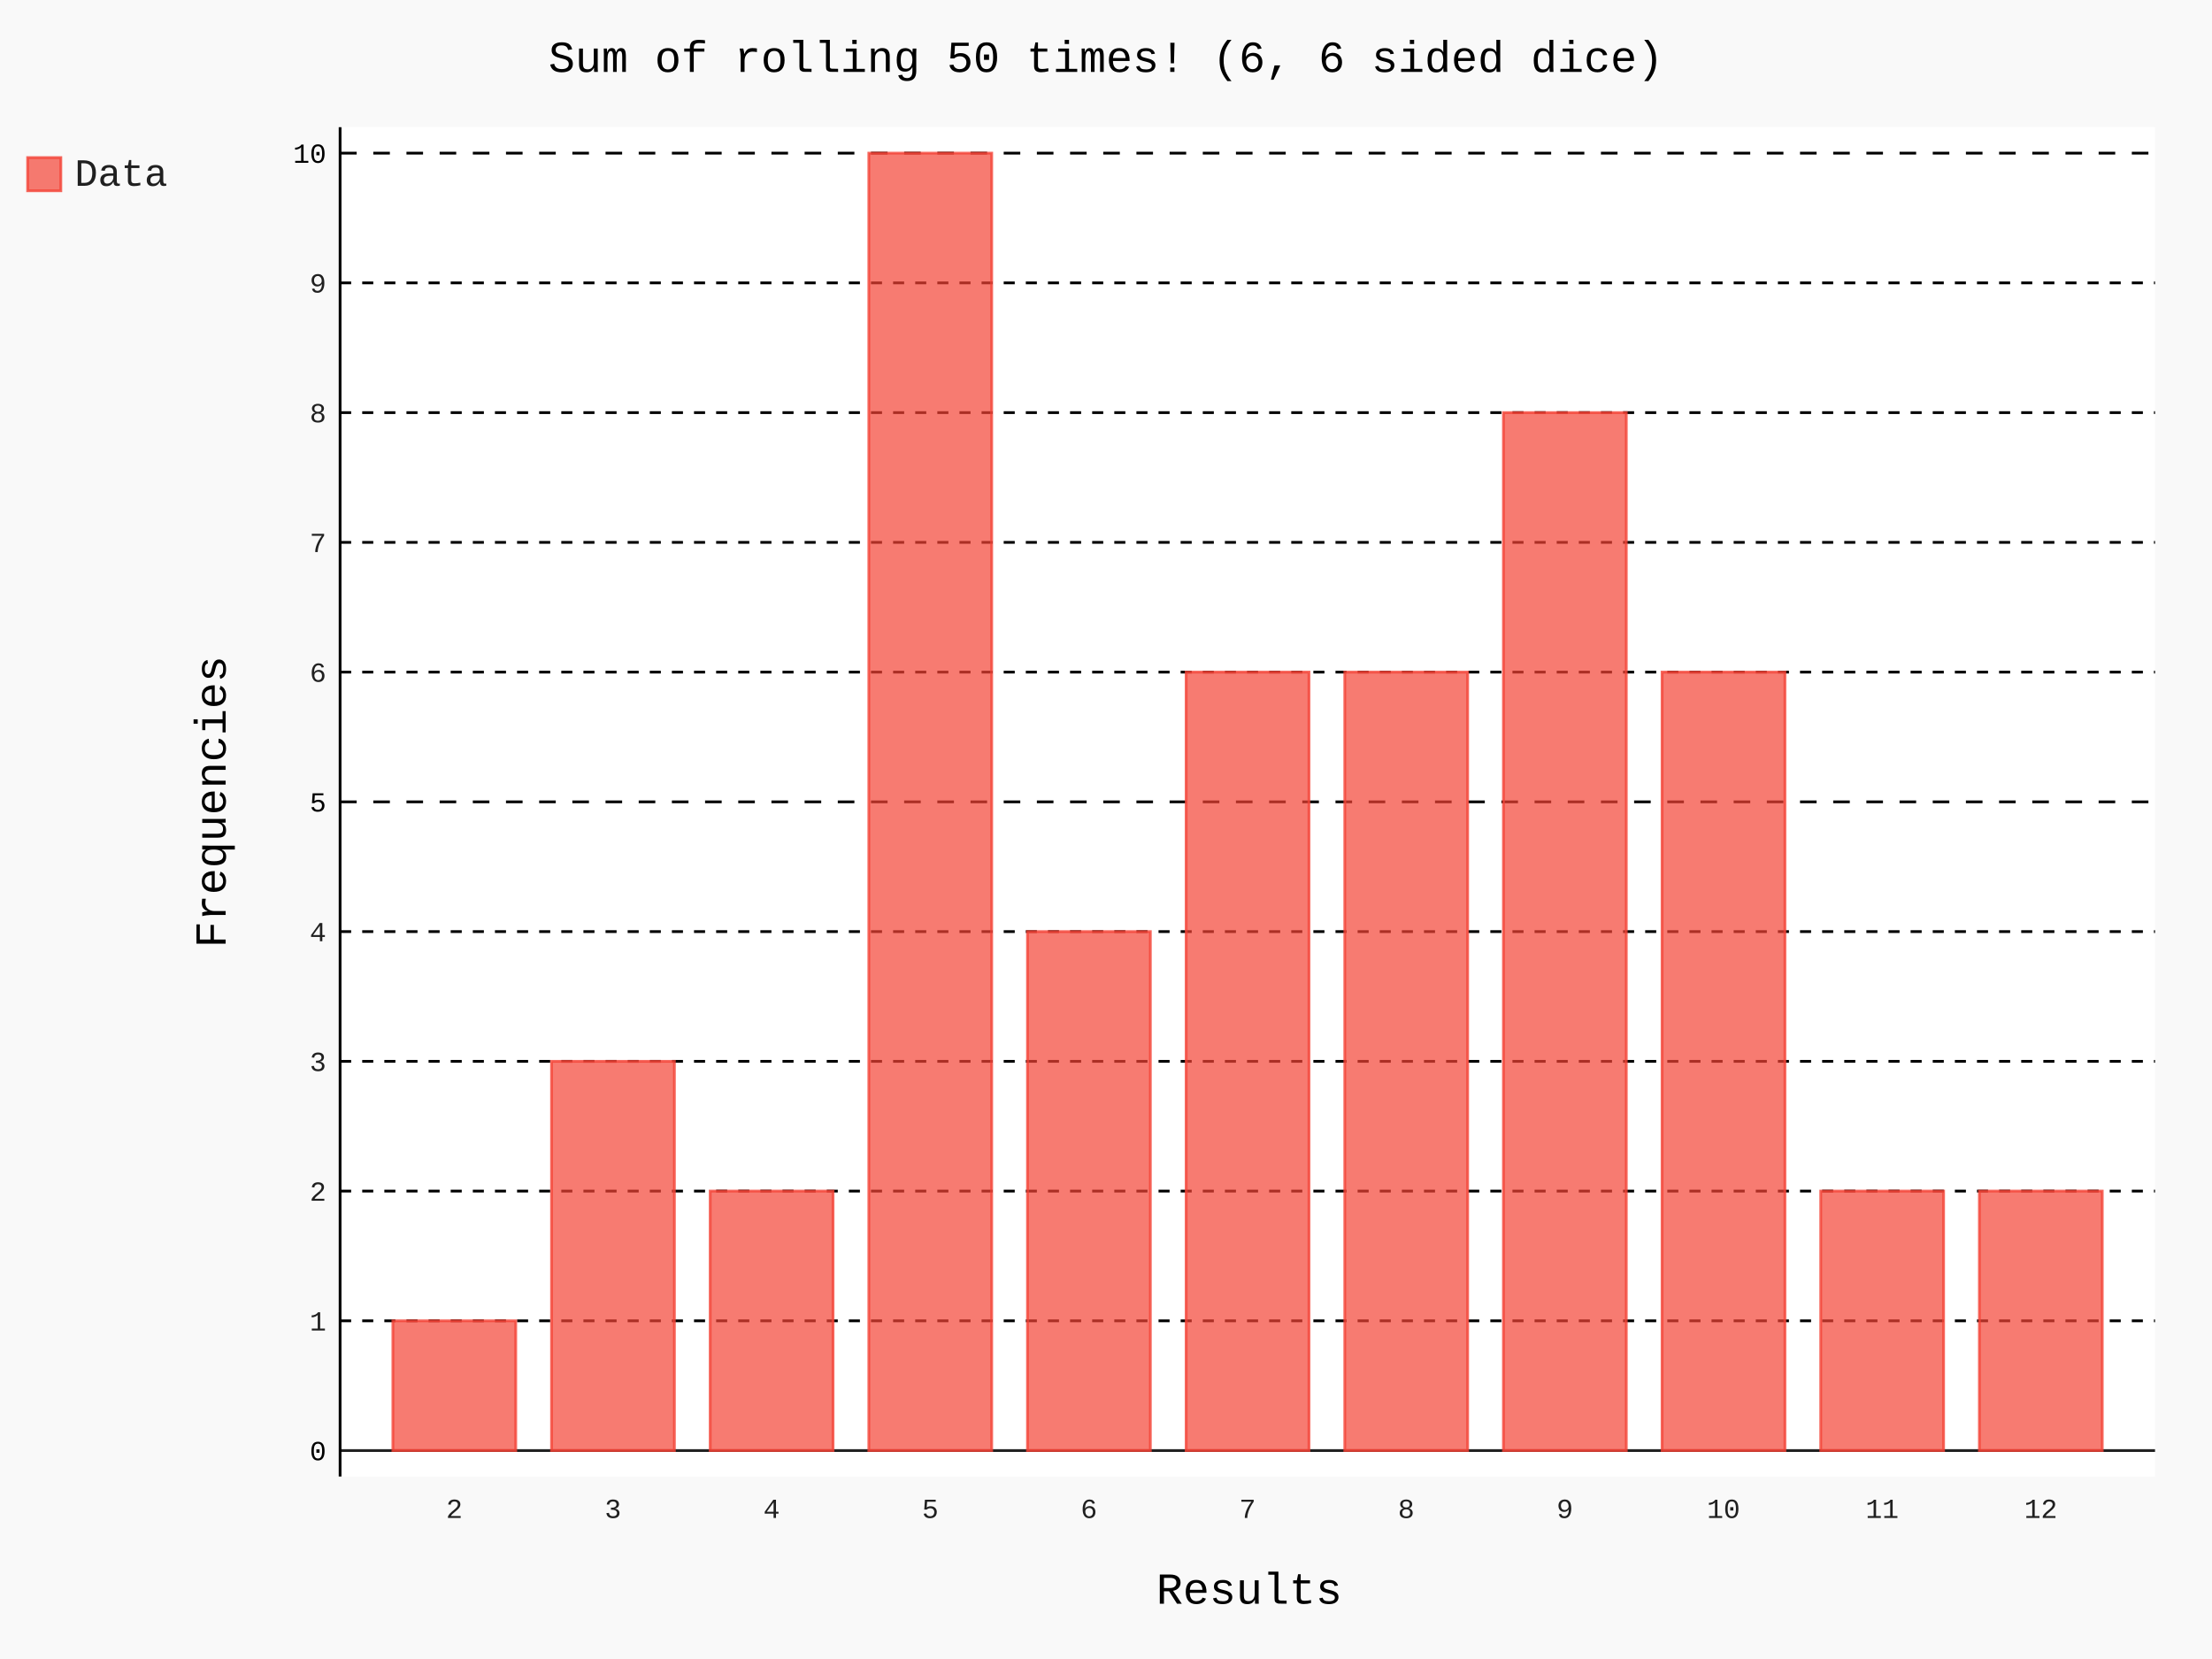
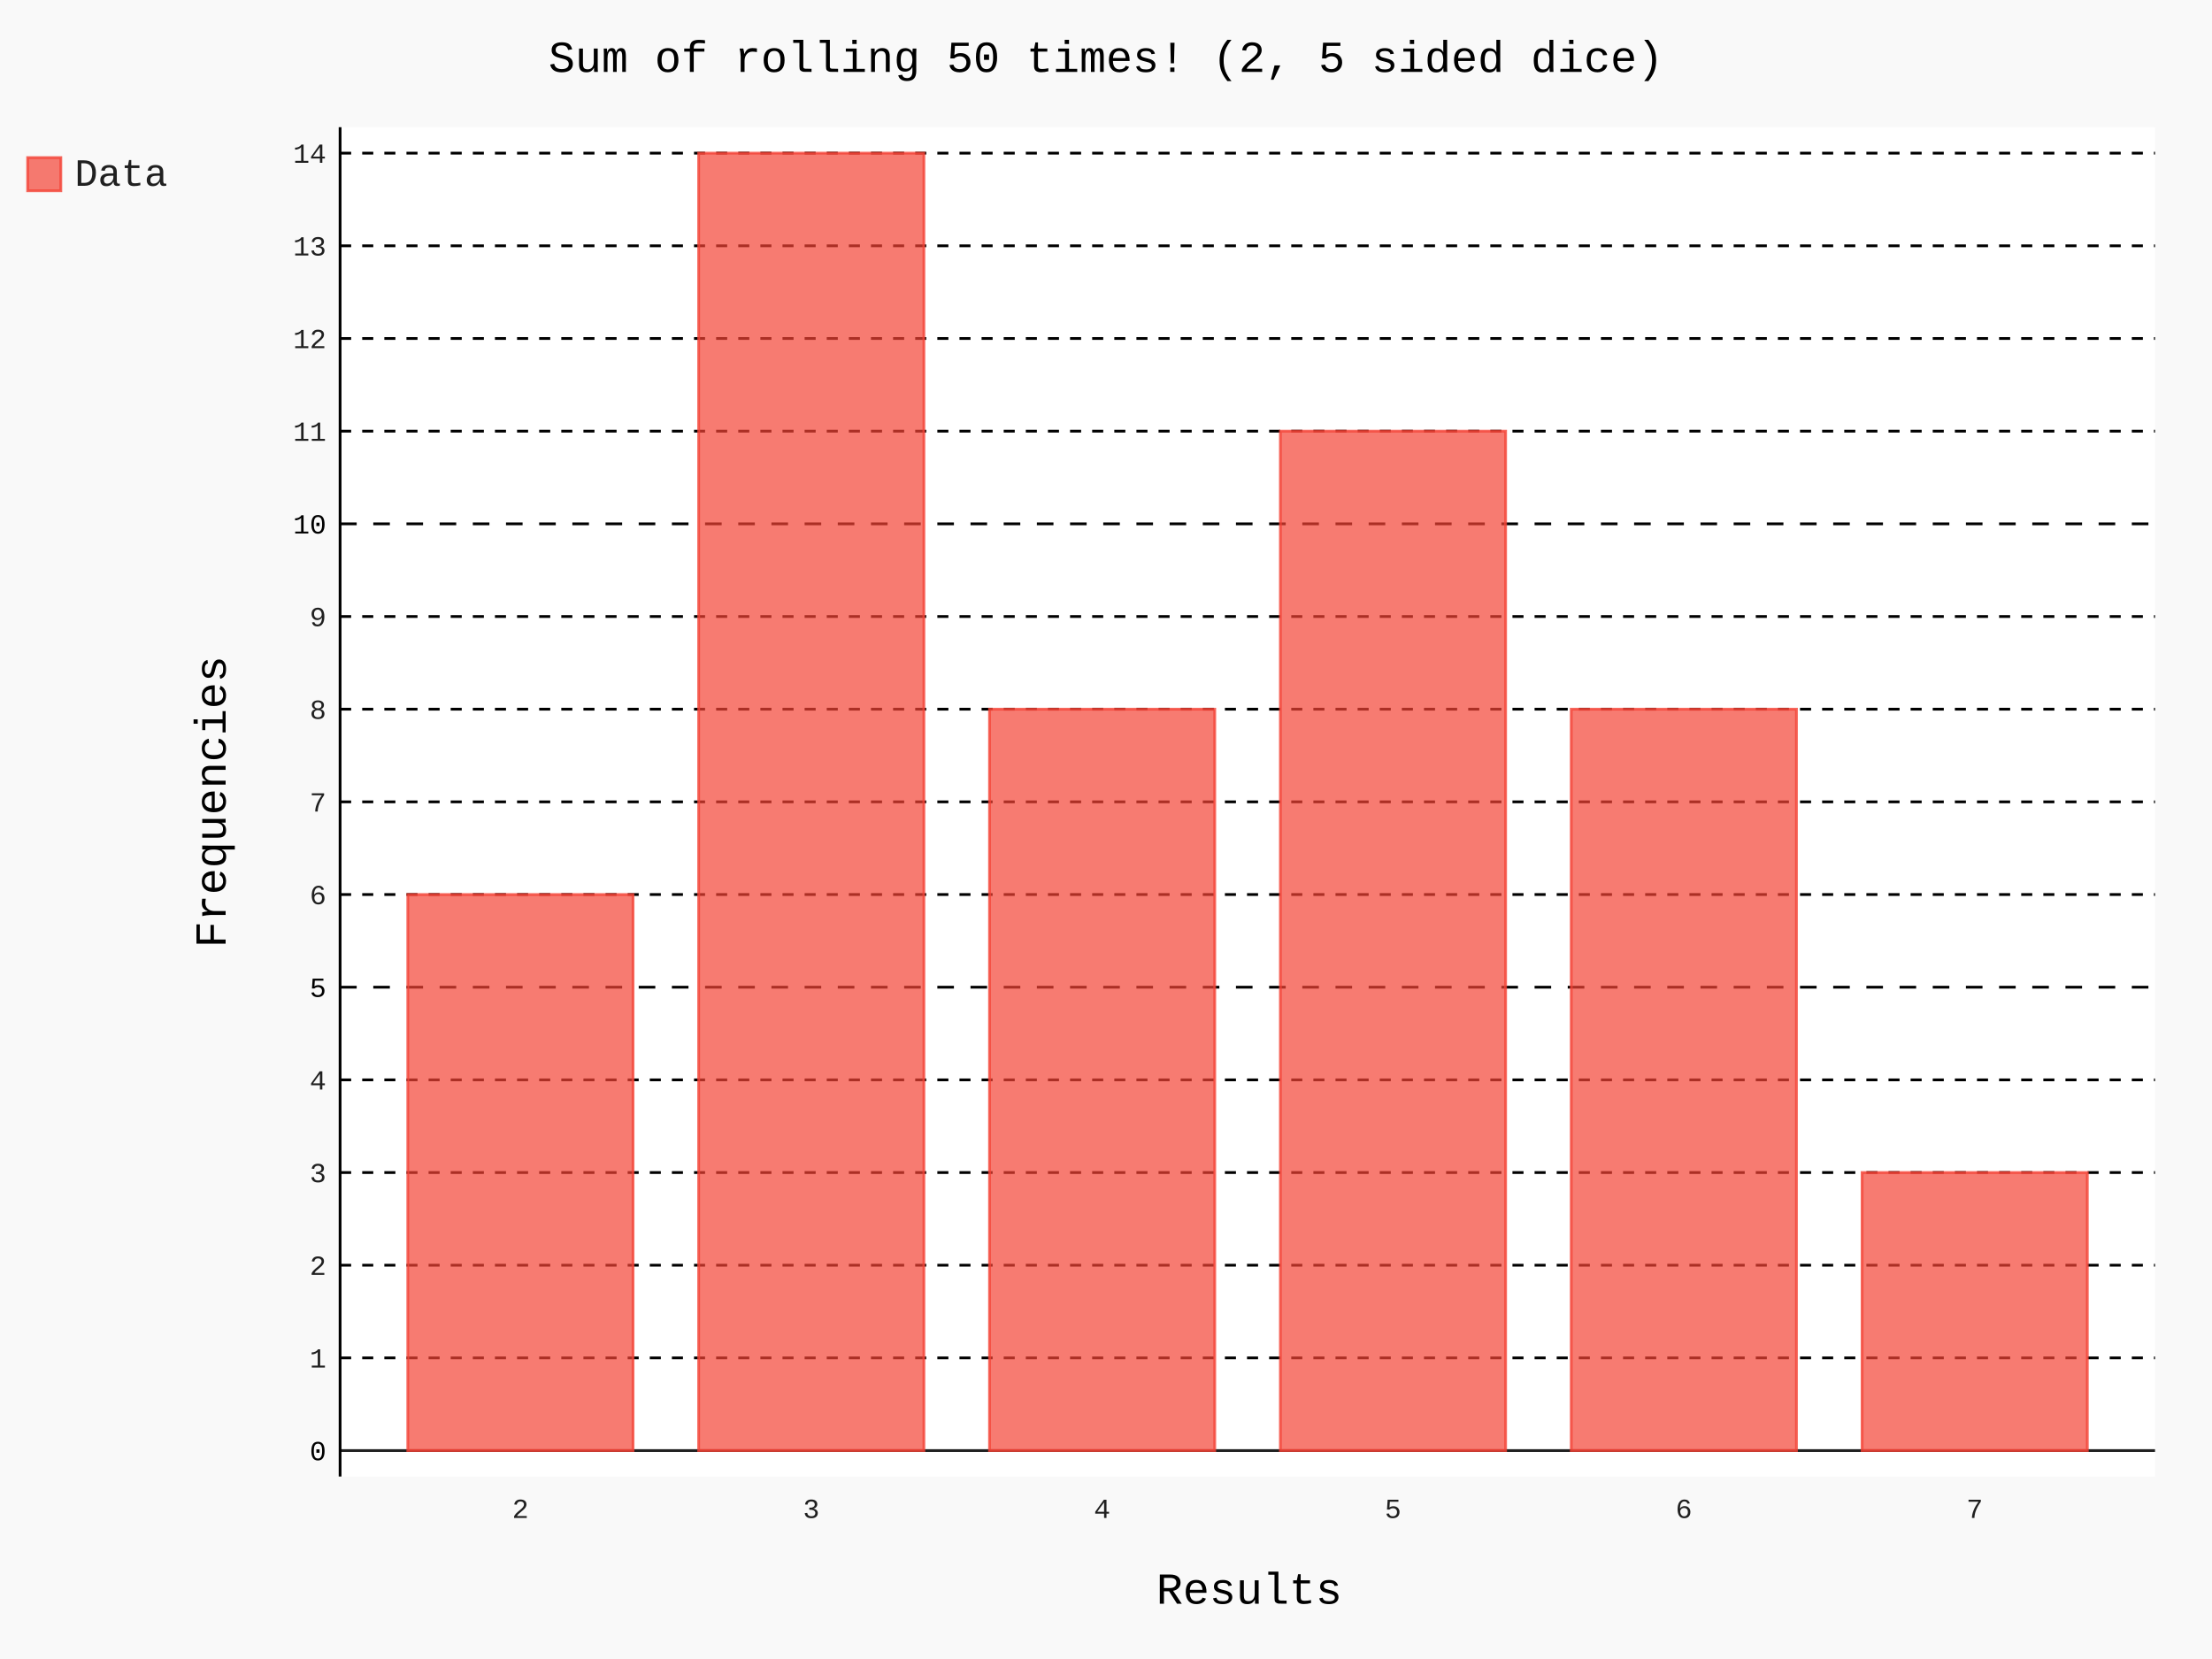
- <svg xmlns="http://www.w3.org/2000/svg" id="chart-b2ccdec9-adcb-4542-a065-ab94779bcf42" class="pygal-chart" viewBox="0 0 800 600">
+ <svg xmlns="http://www.w3.org/2000/svg" id="chart-21cd4f8c-819a-45cd-895e-6bb251c03181" class="pygal-chart" viewBox="0 0 800 600">
  <defs>
-     <style type="text/css">#chart-b2ccdec9-adcb-4542-a065-ab94779bcf42{-webkit-user-select:none;-webkit-font-smoothing:antialiased;font-family:Consolas,"Liberation Mono",Menlo,Courier,monospace}#chart-b2ccdec9-adcb-4542-a065-ab94779bcf42 .title{font-family:Consolas,"Liberation Mono",Menlo,Courier,monospace;font-size:16px}#chart-b2ccdec9-adcb-4542-a065-ab94779bcf42 .legends .legend text{font-family:Consolas,"Liberation Mono",Menlo,Courier,monospace;font-size:14px}#chart-b2ccdec9-adcb-4542-a065-ab94779bcf42 .axis text{font-family:Consolas,"Liberation Mono",Menlo,Courier,monospace;font-size:10px}#chart-b2ccdec9-adcb-4542-a065-ab94779bcf42 .axis text.major{font-family:Consolas,"Liberation Mono",Menlo,Courier,monospace;font-size:10px}#chart-b2ccdec9-adcb-4542-a065-ab94779bcf42 .text-overlay text.value{font-family:Consolas,"Liberation Mono",Menlo,Courier,monospace;font-size:16px}#chart-b2ccdec9-adcb-4542-a065-ab94779bcf42 .text-overlay text.label{font-family:Consolas,"Liberation Mono",Menlo,Courier,monospace;font-size:10px}#chart-b2ccdec9-adcb-4542-a065-ab94779bcf42 .tooltip{font-family:Consolas,"Liberation Mono",Menlo,Courier,monospace;font-size:14px}#chart-b2ccdec9-adcb-4542-a065-ab94779bcf42 text.no_data{font-family:Consolas,"Liberation Mono",Menlo,Courier,monospace;font-size:64px}
- #chart-b2ccdec9-adcb-4542-a065-ab94779bcf42{background-color:rgba(249,249,249,1)}#chart-b2ccdec9-adcb-4542-a065-ab94779bcf42 path,#chart-b2ccdec9-adcb-4542-a065-ab94779bcf42 line,#chart-b2ccdec9-adcb-4542-a065-ab94779bcf42 rect,#chart-b2ccdec9-adcb-4542-a065-ab94779bcf42 circle{-webkit-transition:150ms;-moz-transition:150ms;transition:150ms}#chart-b2ccdec9-adcb-4542-a065-ab94779bcf42 .graph &gt; .background{fill:rgba(249,249,249,1)}#chart-b2ccdec9-adcb-4542-a065-ab94779bcf42 .plot &gt; .background{fill:rgba(255,255,255,1)}#chart-b2ccdec9-adcb-4542-a065-ab94779bcf42 .graph{fill:rgba(0,0,0,.87)}#chart-b2ccdec9-adcb-4542-a065-ab94779bcf42 text.no_data{fill:rgba(0,0,0,1)}#chart-b2ccdec9-adcb-4542-a065-ab94779bcf42 .title{fill:rgba(0,0,0,1)}#chart-b2ccdec9-adcb-4542-a065-ab94779bcf42 .legends .legend text{fill:rgba(0,0,0,.87)}#chart-b2ccdec9-adcb-4542-a065-ab94779bcf42 .legends .legend:hover text{fill:rgba(0,0,0,1)}#chart-b2ccdec9-adcb-4542-a065-ab94779bcf42 .axis .line{stroke:rgba(0,0,0,1)}#chart-b2ccdec9-adcb-4542-a065-ab94779bcf42 .axis .guide.line{stroke:rgba(0,0,0,.54)}#chart-b2ccdec9-adcb-4542-a065-ab94779bcf42 .axis .major.line{stroke:rgba(0,0,0,.87)}#chart-b2ccdec9-adcb-4542-a065-ab94779bcf42 .axis text.major{fill:rgba(0,0,0,1)}#chart-b2ccdec9-adcb-4542-a065-ab94779bcf42 .axis.y .guides:hover .guide.line,#chart-b2ccdec9-adcb-4542-a065-ab94779bcf42 .line-graph .axis.x .guides:hover .guide.line,#chart-b2ccdec9-adcb-4542-a065-ab94779bcf42 .stackedline-graph .axis.x .guides:hover .guide.line,#chart-b2ccdec9-adcb-4542-a065-ab94779bcf42 .xy-graph .axis.x .guides:hover .guide.line{stroke:rgba(0,0,0,1)}#chart-b2ccdec9-adcb-4542-a065-ab94779bcf42 .axis .guides:hover text{fill:rgba(0,0,0,1)}#chart-b2ccdec9-adcb-4542-a065-ab94779bcf42 .reactive{fill-opacity:.7;stroke-opacity:.8;stroke-width:1}#chart-b2ccdec9-adcb-4542-a065-ab94779bcf42 .ci{stroke:rgba(0,0,0,.87)}#chart-b2ccdec9-adcb-4542-a065-ab94779bcf42 .reactive.active,#chart-b2ccdec9-adcb-4542-a065-ab94779bcf42 .active .reactive{fill-opacity:.8;stroke-opacity:.9;stroke-width:4}#chart-b2ccdec9-adcb-4542-a065-ab94779bcf42 .ci .reactive.active{stroke-width:1.5}#chart-b2ccdec9-adcb-4542-a065-ab94779bcf42 .series text{fill:rgba(0,0,0,1)}#chart-b2ccdec9-adcb-4542-a065-ab94779bcf42 .tooltip rect{fill:rgba(255,255,255,1);stroke:rgba(0,0,0,1);-webkit-transition:opacity 150ms;-moz-transition:opacity 150ms;transition:opacity 150ms}#chart-b2ccdec9-adcb-4542-a065-ab94779bcf42 .tooltip .label{fill:rgba(0,0,0,.87)}#chart-b2ccdec9-adcb-4542-a065-ab94779bcf42 .tooltip .label{fill:rgba(0,0,0,.87)}#chart-b2ccdec9-adcb-4542-a065-ab94779bcf42 .tooltip .legend{font-size:.8em;fill:rgba(0,0,0,.54)}#chart-b2ccdec9-adcb-4542-a065-ab94779bcf42 .tooltip .x_label{font-size:.6em;fill:rgba(0,0,0,1)}#chart-b2ccdec9-adcb-4542-a065-ab94779bcf42 .tooltip .xlink{font-size:.5em;text-decoration:underline}#chart-b2ccdec9-adcb-4542-a065-ab94779bcf42 .tooltip .value{font-size:1.5em}#chart-b2ccdec9-adcb-4542-a065-ab94779bcf42 .bound{font-size:.5em}#chart-b2ccdec9-adcb-4542-a065-ab94779bcf42 .max-value{font-size:.75em;fill:rgba(0,0,0,.54)}#chart-b2ccdec9-adcb-4542-a065-ab94779bcf42 .map-element{fill:rgba(255,255,255,1);stroke:rgba(0,0,0,.54) !important}#chart-b2ccdec9-adcb-4542-a065-ab94779bcf42 .map-element .reactive{fill-opacity:inherit;stroke-opacity:inherit}#chart-b2ccdec9-adcb-4542-a065-ab94779bcf42 .color-0,#chart-b2ccdec9-adcb-4542-a065-ab94779bcf42 .color-0 a:visited{stroke:#F44336;fill:#F44336}#chart-b2ccdec9-adcb-4542-a065-ab94779bcf42 .text-overlay .color-0 text{fill:black}
- #chart-b2ccdec9-adcb-4542-a065-ab94779bcf42 text.no_data{text-anchor:middle}#chart-b2ccdec9-adcb-4542-a065-ab94779bcf42 .guide.line{fill:none}#chart-b2ccdec9-adcb-4542-a065-ab94779bcf42 .centered{text-anchor:middle}#chart-b2ccdec9-adcb-4542-a065-ab94779bcf42 .title{text-anchor:middle}#chart-b2ccdec9-adcb-4542-a065-ab94779bcf42 .legends .legend text{fill-opacity:1}#chart-b2ccdec9-adcb-4542-a065-ab94779bcf42 .axis.x text{text-anchor:middle}#chart-b2ccdec9-adcb-4542-a065-ab94779bcf42 .axis.x:not(.web) text[transform]{text-anchor:start}#chart-b2ccdec9-adcb-4542-a065-ab94779bcf42 .axis.x:not(.web) text[transform].backwards{text-anchor:end}#chart-b2ccdec9-adcb-4542-a065-ab94779bcf42 .axis.y text{text-anchor:end}#chart-b2ccdec9-adcb-4542-a065-ab94779bcf42 .axis.y text[transform].backwards{text-anchor:start}#chart-b2ccdec9-adcb-4542-a065-ab94779bcf42 .axis.y2 text{text-anchor:start}#chart-b2ccdec9-adcb-4542-a065-ab94779bcf42 .axis.y2 text[transform].backwards{text-anchor:end}#chart-b2ccdec9-adcb-4542-a065-ab94779bcf42 .axis .guide.line{stroke-dasharray:4,4;stroke:black}#chart-b2ccdec9-adcb-4542-a065-ab94779bcf42 .axis .major.guide.line{stroke-dasharray:6,6;stroke:black}#chart-b2ccdec9-adcb-4542-a065-ab94779bcf42 .horizontal .axis.y .guide.line,#chart-b2ccdec9-adcb-4542-a065-ab94779bcf42 .horizontal .axis.y2 .guide.line,#chart-b2ccdec9-adcb-4542-a065-ab94779bcf42 .vertical .axis.x .guide.line{opacity:0}#chart-b2ccdec9-adcb-4542-a065-ab94779bcf42 .horizontal .axis.always_show .guide.line,#chart-b2ccdec9-adcb-4542-a065-ab94779bcf42 .vertical .axis.always_show .guide.line{opacity:1 !important}#chart-b2ccdec9-adcb-4542-a065-ab94779bcf42 .axis.y .guides:hover .guide.line,#chart-b2ccdec9-adcb-4542-a065-ab94779bcf42 .axis.y2 .guides:hover .guide.line,#chart-b2ccdec9-adcb-4542-a065-ab94779bcf42 .axis.x .guides:hover .guide.line{opacity:1}#chart-b2ccdec9-adcb-4542-a065-ab94779bcf42 .axis .guides:hover text{opacity:1}#chart-b2ccdec9-adcb-4542-a065-ab94779bcf42 .nofill{fill:none}#chart-b2ccdec9-adcb-4542-a065-ab94779bcf42 .subtle-fill{fill-opacity:.2}#chart-b2ccdec9-adcb-4542-a065-ab94779bcf42 .dot{stroke-width:1px;fill-opacity:1;stroke-opacity:1}#chart-b2ccdec9-adcb-4542-a065-ab94779bcf42 .dot.active{stroke-width:5px}#chart-b2ccdec9-adcb-4542-a065-ab94779bcf42 .dot.negative{fill:transparent}#chart-b2ccdec9-adcb-4542-a065-ab94779bcf42 text,#chart-b2ccdec9-adcb-4542-a065-ab94779bcf42 tspan{stroke:none !important}#chart-b2ccdec9-adcb-4542-a065-ab94779bcf42 .series text.active{opacity:1}#chart-b2ccdec9-adcb-4542-a065-ab94779bcf42 .tooltip rect{fill-opacity:.95;stroke-width:.5}#chart-b2ccdec9-adcb-4542-a065-ab94779bcf42 .tooltip text{fill-opacity:1}#chart-b2ccdec9-adcb-4542-a065-ab94779bcf42 .showable{visibility:hidden}#chart-b2ccdec9-adcb-4542-a065-ab94779bcf42 .showable.shown{visibility:visible}#chart-b2ccdec9-adcb-4542-a065-ab94779bcf42 .gauge-background{fill:rgba(229,229,229,1);stroke:none}#chart-b2ccdec9-adcb-4542-a065-ab94779bcf42 .bg-lines{stroke:rgba(249,249,249,1);stroke-width:2px}</style>
+     <style type="text/css">#chart-21cd4f8c-819a-45cd-895e-6bb251c03181{-webkit-user-select:none;-webkit-font-smoothing:antialiased;font-family:Consolas,"Liberation Mono",Menlo,Courier,monospace}#chart-21cd4f8c-819a-45cd-895e-6bb251c03181 .title{font-family:Consolas,"Liberation Mono",Menlo,Courier,monospace;font-size:16px}#chart-21cd4f8c-819a-45cd-895e-6bb251c03181 .legends .legend text{font-family:Consolas,"Liberation Mono",Menlo,Courier,monospace;font-size:14px}#chart-21cd4f8c-819a-45cd-895e-6bb251c03181 .axis text{font-family:Consolas,"Liberation Mono",Menlo,Courier,monospace;font-size:10px}#chart-21cd4f8c-819a-45cd-895e-6bb251c03181 .axis text.major{font-family:Consolas,"Liberation Mono",Menlo,Courier,monospace;font-size:10px}#chart-21cd4f8c-819a-45cd-895e-6bb251c03181 .text-overlay text.value{font-family:Consolas,"Liberation Mono",Menlo,Courier,monospace;font-size:16px}#chart-21cd4f8c-819a-45cd-895e-6bb251c03181 .text-overlay text.label{font-family:Consolas,"Liberation Mono",Menlo,Courier,monospace;font-size:10px}#chart-21cd4f8c-819a-45cd-895e-6bb251c03181 .tooltip{font-family:Consolas,"Liberation Mono",Menlo,Courier,monospace;font-size:14px}#chart-21cd4f8c-819a-45cd-895e-6bb251c03181 text.no_data{font-family:Consolas,"Liberation Mono",Menlo,Courier,monospace;font-size:64px}
+ #chart-21cd4f8c-819a-45cd-895e-6bb251c03181{background-color:rgba(249,249,249,1)}#chart-21cd4f8c-819a-45cd-895e-6bb251c03181 path,#chart-21cd4f8c-819a-45cd-895e-6bb251c03181 line,#chart-21cd4f8c-819a-45cd-895e-6bb251c03181 rect,#chart-21cd4f8c-819a-45cd-895e-6bb251c03181 circle{-webkit-transition:150ms;-moz-transition:150ms;transition:150ms}#chart-21cd4f8c-819a-45cd-895e-6bb251c03181 .graph &gt; .background{fill:rgba(249,249,249,1)}#chart-21cd4f8c-819a-45cd-895e-6bb251c03181 .plot &gt; .background{fill:rgba(255,255,255,1)}#chart-21cd4f8c-819a-45cd-895e-6bb251c03181 .graph{fill:rgba(0,0,0,.87)}#chart-21cd4f8c-819a-45cd-895e-6bb251c03181 text.no_data{fill:rgba(0,0,0,1)}#chart-21cd4f8c-819a-45cd-895e-6bb251c03181 .title{fill:rgba(0,0,0,1)}#chart-21cd4f8c-819a-45cd-895e-6bb251c03181 .legends .legend text{fill:rgba(0,0,0,.87)}#chart-21cd4f8c-819a-45cd-895e-6bb251c03181 .legends .legend:hover text{fill:rgba(0,0,0,1)}#chart-21cd4f8c-819a-45cd-895e-6bb251c03181 .axis .line{stroke:rgba(0,0,0,1)}#chart-21cd4f8c-819a-45cd-895e-6bb251c03181 .axis .guide.line{stroke:rgba(0,0,0,.54)}#chart-21cd4f8c-819a-45cd-895e-6bb251c03181 .axis .major.line{stroke:rgba(0,0,0,.87)}#chart-21cd4f8c-819a-45cd-895e-6bb251c03181 .axis text.major{fill:rgba(0,0,0,1)}#chart-21cd4f8c-819a-45cd-895e-6bb251c03181 .axis.y .guides:hover .guide.line,#chart-21cd4f8c-819a-45cd-895e-6bb251c03181 .line-graph .axis.x .guides:hover .guide.line,#chart-21cd4f8c-819a-45cd-895e-6bb251c03181 .stackedline-graph .axis.x .guides:hover .guide.line,#chart-21cd4f8c-819a-45cd-895e-6bb251c03181 .xy-graph .axis.x .guides:hover .guide.line{stroke:rgba(0,0,0,1)}#chart-21cd4f8c-819a-45cd-895e-6bb251c03181 .axis .guides:hover text{fill:rgba(0,0,0,1)}#chart-21cd4f8c-819a-45cd-895e-6bb251c03181 .reactive{fill-opacity:.7;stroke-opacity:.8;stroke-width:1}#chart-21cd4f8c-819a-45cd-895e-6bb251c03181 .ci{stroke:rgba(0,0,0,.87)}#chart-21cd4f8c-819a-45cd-895e-6bb251c03181 .reactive.active,#chart-21cd4f8c-819a-45cd-895e-6bb251c03181 .active .reactive{fill-opacity:.8;stroke-opacity:.9;stroke-width:4}#chart-21cd4f8c-819a-45cd-895e-6bb251c03181 .ci .reactive.active{stroke-width:1.5}#chart-21cd4f8c-819a-45cd-895e-6bb251c03181 .series text{fill:rgba(0,0,0,1)}#chart-21cd4f8c-819a-45cd-895e-6bb251c03181 .tooltip rect{fill:rgba(255,255,255,1);stroke:rgba(0,0,0,1);-webkit-transition:opacity 150ms;-moz-transition:opacity 150ms;transition:opacity 150ms}#chart-21cd4f8c-819a-45cd-895e-6bb251c03181 .tooltip .label{fill:rgba(0,0,0,.87)}#chart-21cd4f8c-819a-45cd-895e-6bb251c03181 .tooltip .label{fill:rgba(0,0,0,.87)}#chart-21cd4f8c-819a-45cd-895e-6bb251c03181 .tooltip .legend{font-size:.8em;fill:rgba(0,0,0,.54)}#chart-21cd4f8c-819a-45cd-895e-6bb251c03181 .tooltip .x_label{font-size:.6em;fill:rgba(0,0,0,1)}#chart-21cd4f8c-819a-45cd-895e-6bb251c03181 .tooltip .xlink{font-size:.5em;text-decoration:underline}#chart-21cd4f8c-819a-45cd-895e-6bb251c03181 .tooltip .value{font-size:1.5em}#chart-21cd4f8c-819a-45cd-895e-6bb251c03181 .bound{font-size:.5em}#chart-21cd4f8c-819a-45cd-895e-6bb251c03181 .max-value{font-size:.75em;fill:rgba(0,0,0,.54)}#chart-21cd4f8c-819a-45cd-895e-6bb251c03181 .map-element{fill:rgba(255,255,255,1);stroke:rgba(0,0,0,.54) !important}#chart-21cd4f8c-819a-45cd-895e-6bb251c03181 .map-element .reactive{fill-opacity:inherit;stroke-opacity:inherit}#chart-21cd4f8c-819a-45cd-895e-6bb251c03181 .color-0,#chart-21cd4f8c-819a-45cd-895e-6bb251c03181 .color-0 a:visited{stroke:#F44336;fill:#F44336}#chart-21cd4f8c-819a-45cd-895e-6bb251c03181 .text-overlay .color-0 text{fill:black}
+ #chart-21cd4f8c-819a-45cd-895e-6bb251c03181 text.no_data{text-anchor:middle}#chart-21cd4f8c-819a-45cd-895e-6bb251c03181 .guide.line{fill:none}#chart-21cd4f8c-819a-45cd-895e-6bb251c03181 .centered{text-anchor:middle}#chart-21cd4f8c-819a-45cd-895e-6bb251c03181 .title{text-anchor:middle}#chart-21cd4f8c-819a-45cd-895e-6bb251c03181 .legends .legend text{fill-opacity:1}#chart-21cd4f8c-819a-45cd-895e-6bb251c03181 .axis.x text{text-anchor:middle}#chart-21cd4f8c-819a-45cd-895e-6bb251c03181 .axis.x:not(.web) text[transform]{text-anchor:start}#chart-21cd4f8c-819a-45cd-895e-6bb251c03181 .axis.x:not(.web) text[transform].backwards{text-anchor:end}#chart-21cd4f8c-819a-45cd-895e-6bb251c03181 .axis.y text{text-anchor:end}#chart-21cd4f8c-819a-45cd-895e-6bb251c03181 .axis.y text[transform].backwards{text-anchor:start}#chart-21cd4f8c-819a-45cd-895e-6bb251c03181 .axis.y2 text{text-anchor:start}#chart-21cd4f8c-819a-45cd-895e-6bb251c03181 .axis.y2 text[transform].backwards{text-anchor:end}#chart-21cd4f8c-819a-45cd-895e-6bb251c03181 .axis .guide.line{stroke-dasharray:4,4;stroke:black}#chart-21cd4f8c-819a-45cd-895e-6bb251c03181 .axis .major.guide.line{stroke-dasharray:6,6;stroke:black}#chart-21cd4f8c-819a-45cd-895e-6bb251c03181 .horizontal .axis.y .guide.line,#chart-21cd4f8c-819a-45cd-895e-6bb251c03181 .horizontal .axis.y2 .guide.line,#chart-21cd4f8c-819a-45cd-895e-6bb251c03181 .vertical .axis.x .guide.line{opacity:0}#chart-21cd4f8c-819a-45cd-895e-6bb251c03181 .horizontal .axis.always_show .guide.line,#chart-21cd4f8c-819a-45cd-895e-6bb251c03181 .vertical .axis.always_show .guide.line{opacity:1 !important}#chart-21cd4f8c-819a-45cd-895e-6bb251c03181 .axis.y .guides:hover .guide.line,#chart-21cd4f8c-819a-45cd-895e-6bb251c03181 .axis.y2 .guides:hover .guide.line,#chart-21cd4f8c-819a-45cd-895e-6bb251c03181 .axis.x .guides:hover .guide.line{opacity:1}#chart-21cd4f8c-819a-45cd-895e-6bb251c03181 .axis .guides:hover text{opacity:1}#chart-21cd4f8c-819a-45cd-895e-6bb251c03181 .nofill{fill:none}#chart-21cd4f8c-819a-45cd-895e-6bb251c03181 .subtle-fill{fill-opacity:.2}#chart-21cd4f8c-819a-45cd-895e-6bb251c03181 .dot{stroke-width:1px;fill-opacity:1;stroke-opacity:1}#chart-21cd4f8c-819a-45cd-895e-6bb251c03181 .dot.active{stroke-width:5px}#chart-21cd4f8c-819a-45cd-895e-6bb251c03181 .dot.negative{fill:transparent}#chart-21cd4f8c-819a-45cd-895e-6bb251c03181 text,#chart-21cd4f8c-819a-45cd-895e-6bb251c03181 tspan{stroke:none !important}#chart-21cd4f8c-819a-45cd-895e-6bb251c03181 .series text.active{opacity:1}#chart-21cd4f8c-819a-45cd-895e-6bb251c03181 .tooltip rect{fill-opacity:.95;stroke-width:.5}#chart-21cd4f8c-819a-45cd-895e-6bb251c03181 .tooltip text{fill-opacity:1}#chart-21cd4f8c-819a-45cd-895e-6bb251c03181 .showable{visibility:hidden}#chart-21cd4f8c-819a-45cd-895e-6bb251c03181 .showable.shown{visibility:visible}#chart-21cd4f8c-819a-45cd-895e-6bb251c03181 .gauge-background{fill:rgba(229,229,229,1);stroke:none}#chart-21cd4f8c-819a-45cd-895e-6bb251c03181 .bg-lines{stroke:rgba(249,249,249,1);stroke-width:2px}</style>
  </defs>
  <g class="graph bar-graph vertical">
    <rect x="0" y="0" width="800" height="600" class="background" />
    <g transform="translate(123, 46)" class="plot">
      <rect x="0" y="0" width="656.4" height="488" class="background" />
      <g class="axis y always_show">
        <g class="guides">
          <path d="M0 478.615 h656.4" class="axis major line" />
          <text x="-5" y="482.115" class="major">0</text>
        </g>
        <g class="guides">
-           <path d="M0 431.692 h656.4" class="guide line" />
-           <text x="-5" y="435.192" class="">1</text>
+           <path d="M0 445.099 h656.4" class="guide line" />
+           <text x="-5" y="448.599" class="">1</text>
        </g>
        <g class="guides">
-           <path d="M0 384.769 h656.4" class="guide line" />
-           <text x="-5" y="388.269" class="">2</text>
+           <path d="M0 411.582 h656.4" class="guide line" />
+           <text x="-5" y="415.082" class="">2</text>
        </g>
        <g class="guides">
-           <path d="M0 337.846 h656.4" class="guide line" />
-           <text x="-5" y="341.346" class="">3</text>
+           <path d="M0 378.066 h656.4" class="guide line" />
+           <text x="-5" y="381.566" class="">3</text>
        </g>
        <g class="guides">
-           <path d="M0 290.923 h656.4" class="guide line" />
-           <text x="-5" y="294.423" class="">4</text>
+           <path d="M0 344.549 h656.4" class="guide line" />
+           <text x="-5" y="348.049" class="">4</text>
        </g>
        <g class="guides">
-           <path d="M0 244 h656.4" class="major guide line" />
-           <text x="-5" y="247.5" class="major">5</text>
+           <path d="M0 311.033 h656.4" class="major guide line" />
+           <text x="-5" y="314.533" class="major">5</text>
        </g>
        <g class="guides">
-           <path d="M0 197.077 h656.4" class="guide line" />
-           <text x="-5" y="200.577" class="">6</text>
+           <path d="M0 277.516 h656.4" class="guide line" />
+           <text x="-5" y="281.016" class="">6</text>
        </g>
        <g class="guides">
-           <path d="M0 150.154 h656.4" class="guide line" />
-           <text x="-5" y="153.654" class="">7</text>
+           <path d="M0 244 h656.4" class="guide line" />
+           <text x="-5" y="247.5" class="">7</text>
        </g>
        <g class="guides">
-           <path d="M0 103.231 h656.4" class="guide line" />
-           <text x="-5" y="106.731" class="">8</text>
+           <path d="M0 210.484 h656.4" class="guide line" />
+           <text x="-5" y="213.984" class="">8</text>
        </g>
        <g class="guides">
-           <path d="M0 56.308 h656.4" class="guide line" />
-           <text x="-5" y="59.808" class="">9</text>
+           <path d="M0 176.967 h656.4" class="guide line" />
+           <text x="-5" y="180.467" class="">9</text>
        </g>
        <g class="guides">
-           <path d="M0 9.385 h656.4" class="major guide line" />
-           <text x="-5" y="12.885" class="major">10</text>
+           <path d="M0 143.451 h656.4" class="major guide line" />
+           <text x="-5" y="146.951" class="major">10</text>
+         </g>
+         <g class="guides">
+           <path d="M0 109.934 h656.4" class="guide line" />
+           <text x="-5" y="113.434" class="">11</text>
+         </g>
+         <g class="guides">
+           <path d="M0 76.418 h656.4" class="guide line" />
+           <text x="-5" y="79.918" class="">12</text>
+         </g>
+         <g class="guides">
+           <path d="M0 42.901 h656.4" class="guide line" />
+           <text x="-5" y="46.401" class="">13</text>
+         </g>
+         <g class="guides">
+           <path d="M0 9.385 h656.4" class="guide line" />
+           <text x="-5" y="12.885" class="">14</text>
        </g>
      </g>
      <g class="axis x">
        <path d="M0 0 v488" class="line" />
        <g class="guides">
-           <path d="M41.312 0 v488" class="guide line" />
-           <text x="41.312" y="503.0" class="">2</text>
+           <path d="M65.219 0 v488" class="guide line" />
+           <text x="65.219" y="503.0" class="">2</text>
        </g>
        <g class="guides">
-           <path d="M98.69 0 v488" class="guide line" />
-           <text x="98.69" y="503.0" class="">3</text>
+           <path d="M170.412 0 v488" class="guide line" />
+           <text x="170.412" y="503.0" class="">3</text>
        </g>
        <g class="guides">
-           <path d="M156.067 0 v488" class="guide line" />
-           <text x="156.067" y="503.0" class="">4</text>
+           <path d="M275.604 0 v488" class="guide line" />
+           <text x="275.604" y="503.0" class="">4</text>
        </g>
        <g class="guides">
-           <path d="M213.445 0 v488" class="guide line" />
-           <text x="213.445" y="503.0" class="">5</text>
+           <path d="M380.796 0 v488" class="guide line" />
+           <text x="380.796" y="503.0" class="">5</text>
        </g>
        <g class="guides">
-           <path d="M270.822 0 v488" class="guide line" />
-           <text x="270.822" y="503.0" class="">6</text>
+           <path d="M485.988 0 v488" class="guide line" />
+           <text x="485.988" y="503.0" class="">6</text>
        </g>
        <g class="guides">
-           <path d="M328.2 0 v488" class="guide line" />
-           <text x="328.2" y="503.0" class="">7</text>
-         </g>
-         <g class="guides">
-           <path d="M385.578 0 v488" class="guide line" />
-           <text x="385.578" y="503.0" class="">8</text>
-         </g>
-         <g class="guides">
-           <path d="M442.955 0 v488" class="guide line" />
-           <text x="442.955" y="503.0" class="">9</text>
-         </g>
-         <g class="guides">
-           <path d="M500.333 0 v488" class="guide line" />
-           <text x="500.333" y="503.0" class="">10</text>
-         </g>
-         <g class="guides">
-           <path d="M557.71 0 v488" class="guide line" />
-           <text x="557.71" y="503.0" class="">11</text>
-         </g>
-         <g class="guides">
-           <path d="M615.088 0 v488" class="guide line" />
-           <text x="615.088" y="503.0" class="">12</text>
+           <path d="M591.181 0 v488" class="guide line" />
+           <text x="591.181" y="503.0" class="">7</text>
        </g>
      </g>
      <g class="series serie-0 color-0">
        <g class="bars">
          <g class="bar">
-             <rect x="19.095" y="431.692" rx="0" ry="0" width="44.433" height="46.923" class="rect reactive tooltip-trigger" />
+             <rect x="24.489" y="277.516" rx="0" ry="0" width="81.461" height="201.099" class="rect reactive tooltip-trigger" />
          </g>
          <g class="bar">
-             <rect x="76.473" y="337.846" rx="0" ry="0" width="44.433" height="140.769" class="rect reactive tooltip-trigger" />
+             <rect x="129.681" y="9.385" rx="0" ry="0" width="81.461" height="469.231" class="rect reactive tooltip-trigger" />
          </g>
          <g class="bar">
-             <rect x="133.851" y="384.769" rx="0" ry="0" width="44.433" height="93.846" class="rect reactive tooltip-trigger" />
+             <rect x="234.873" y="210.484" rx="0" ry="0" width="81.461" height="268.132" class="rect reactive tooltip-trigger" />
          </g>
          <g class="bar">
-             <rect x="191.228" y="9.385" rx="0" ry="0" width="44.433" height="469.231" class="rect reactive tooltip-trigger" />
+             <rect x="340.066" y="109.934" rx="0" ry="0" width="81.461" height="368.681" class="rect reactive tooltip-trigger" />
          </g>
          <g class="bar">
-             <rect x="248.606" y="290.923" rx="0" ry="0" width="44.433" height="187.692" class="rect reactive tooltip-trigger" />
+             <rect x="445.258" y="210.484" rx="0" ry="0" width="81.461" height="268.132" class="rect reactive tooltip-trigger" />
          </g>
          <g class="bar">
-             <rect x="305.983" y="197.077" rx="0" ry="0" width="44.433" height="281.538" class="rect reactive tooltip-trigger" />
-           </g>
-           <g class="bar">
-             <rect x="363.361" y="197.077" rx="0" ry="0" width="44.433" height="281.538" class="rect reactive tooltip-trigger" />
-           </g>
-           <g class="bar">
-             <rect x="420.739" y="103.231" rx="0" ry="0" width="44.433" height="375.385" class="rect reactive tooltip-trigger" />
-           </g>
-           <g class="bar">
-             <rect x="478.116" y="197.077" rx="0" ry="0" width="44.433" height="281.538" class="rect reactive tooltip-trigger" />
-           </g>
-           <g class="bar">
-             <rect x="535.494" y="384.769" rx="0" ry="0" width="44.433" height="93.846" class="rect reactive tooltip-trigger" />
-           </g>
-           <g class="bar">
-             <rect x="592.871" y="384.769" rx="0" ry="0" width="44.433" height="93.846" class="rect reactive tooltip-trigger" />
+             <rect x="550.45" y="378.066" rx="0" ry="0" width="81.461" height="100.549" class="rect reactive tooltip-trigger" />
          </g>
        </g>
      </g>
    </g>
    <g class="titles">
-       <text x="400.0" y="26" class="title plot_title">Sum of rolling 50 times! (6, 6 sided dice)</text>
+       <text x="400.0" y="26" class="title plot_title">Sum of rolling 50 times! (2, 5 sided dice)</text>
      <text x="451.8" y="580" class="title">Results</text>
      <text x="55.6" y="316.0" class="title" transform="rotate(-90 55.6 290)">Frequencies</text>
    </g>
    <g transform="translate(123, 46)" class="plot overlay">
      <g class="series serie-0 color-0" />
    </g>
    <g transform="translate(123, 46)" class="plot text-overlay">
      <g class="series serie-0 color-0" />
    </g>
    <g transform="translate(123, 46)" class="plot tooltip-overlay">
      <g transform="translate(0 0)" style="opacity: 0" class="tooltip">
        <rect rx="0" ry="0" width="0" height="0" class="tooltip-box" />
        <g class="text" />
      </g>
    </g>
    <g transform="translate(10, 56)" class="legends">
      <g id="activate-serie-0" class="legend reactive activate-serie">
        <rect x="0.0" y="1.0" width="12" height="12" class="color-0 reactive" />
        <text x="17.0" y="11.2">Data</text>
      </g>
    </g>
    <g transform="translate(790, 56)" class="legends" />
  </g>
</svg>
